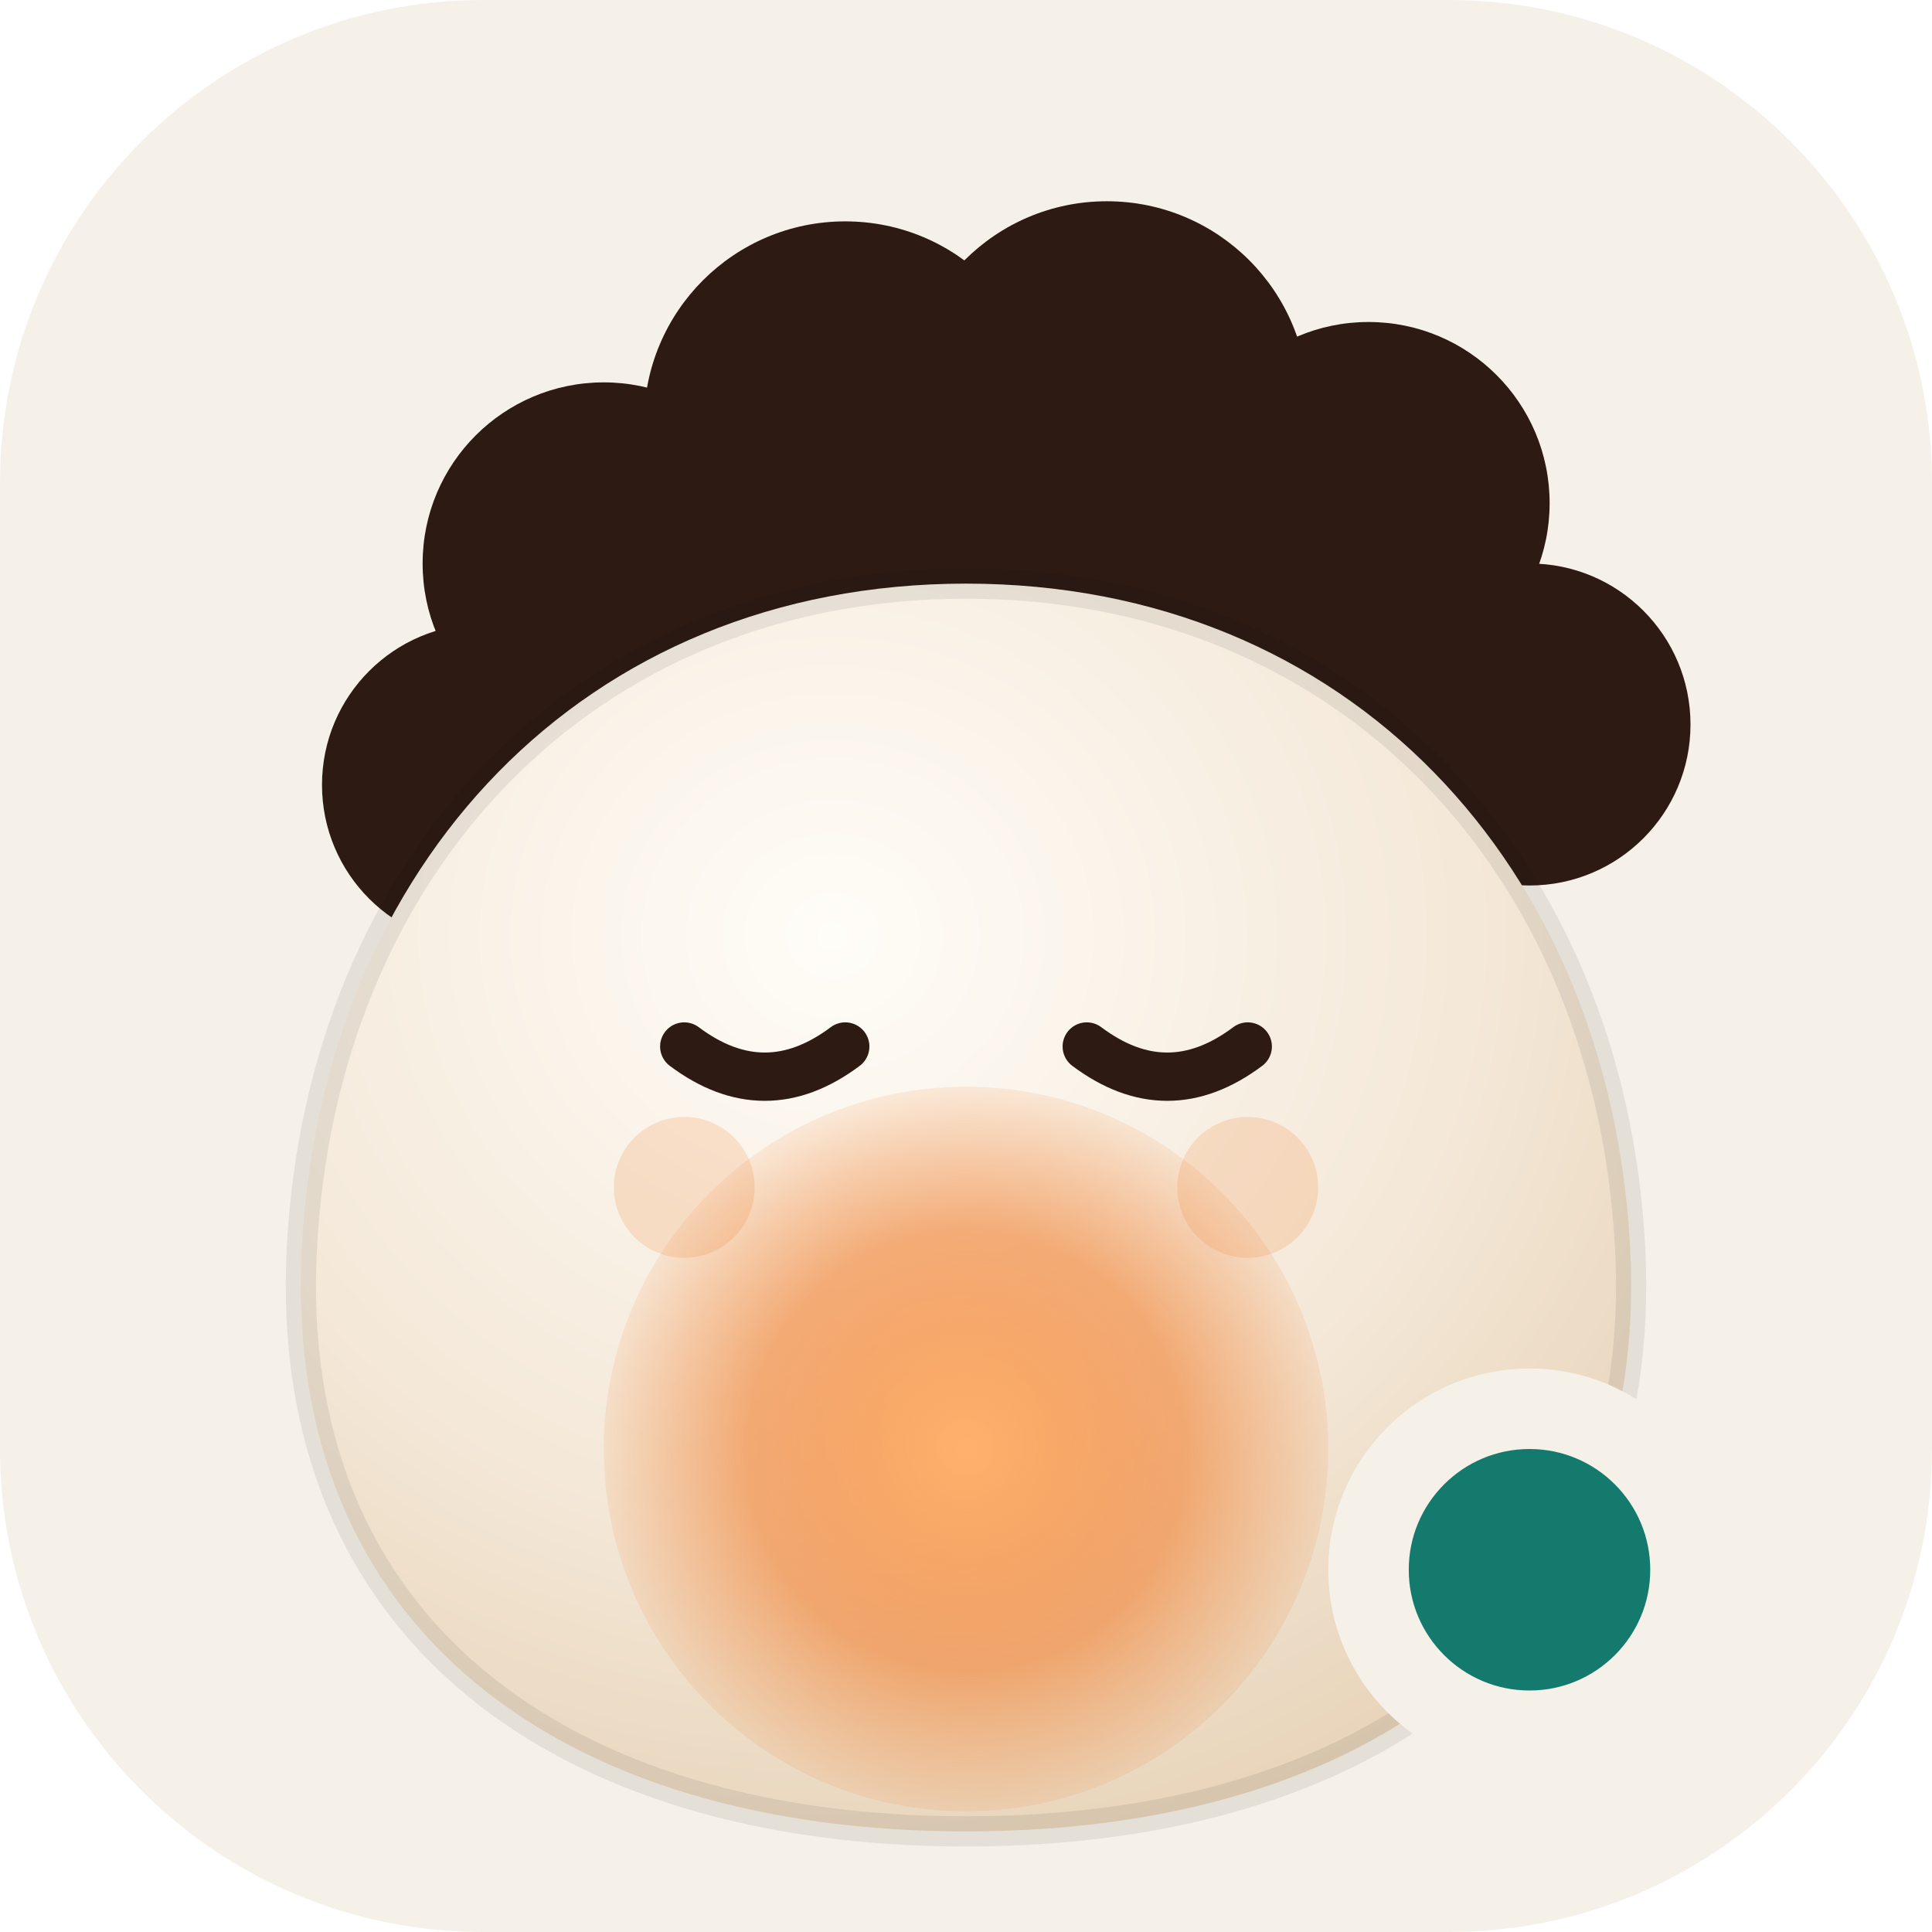
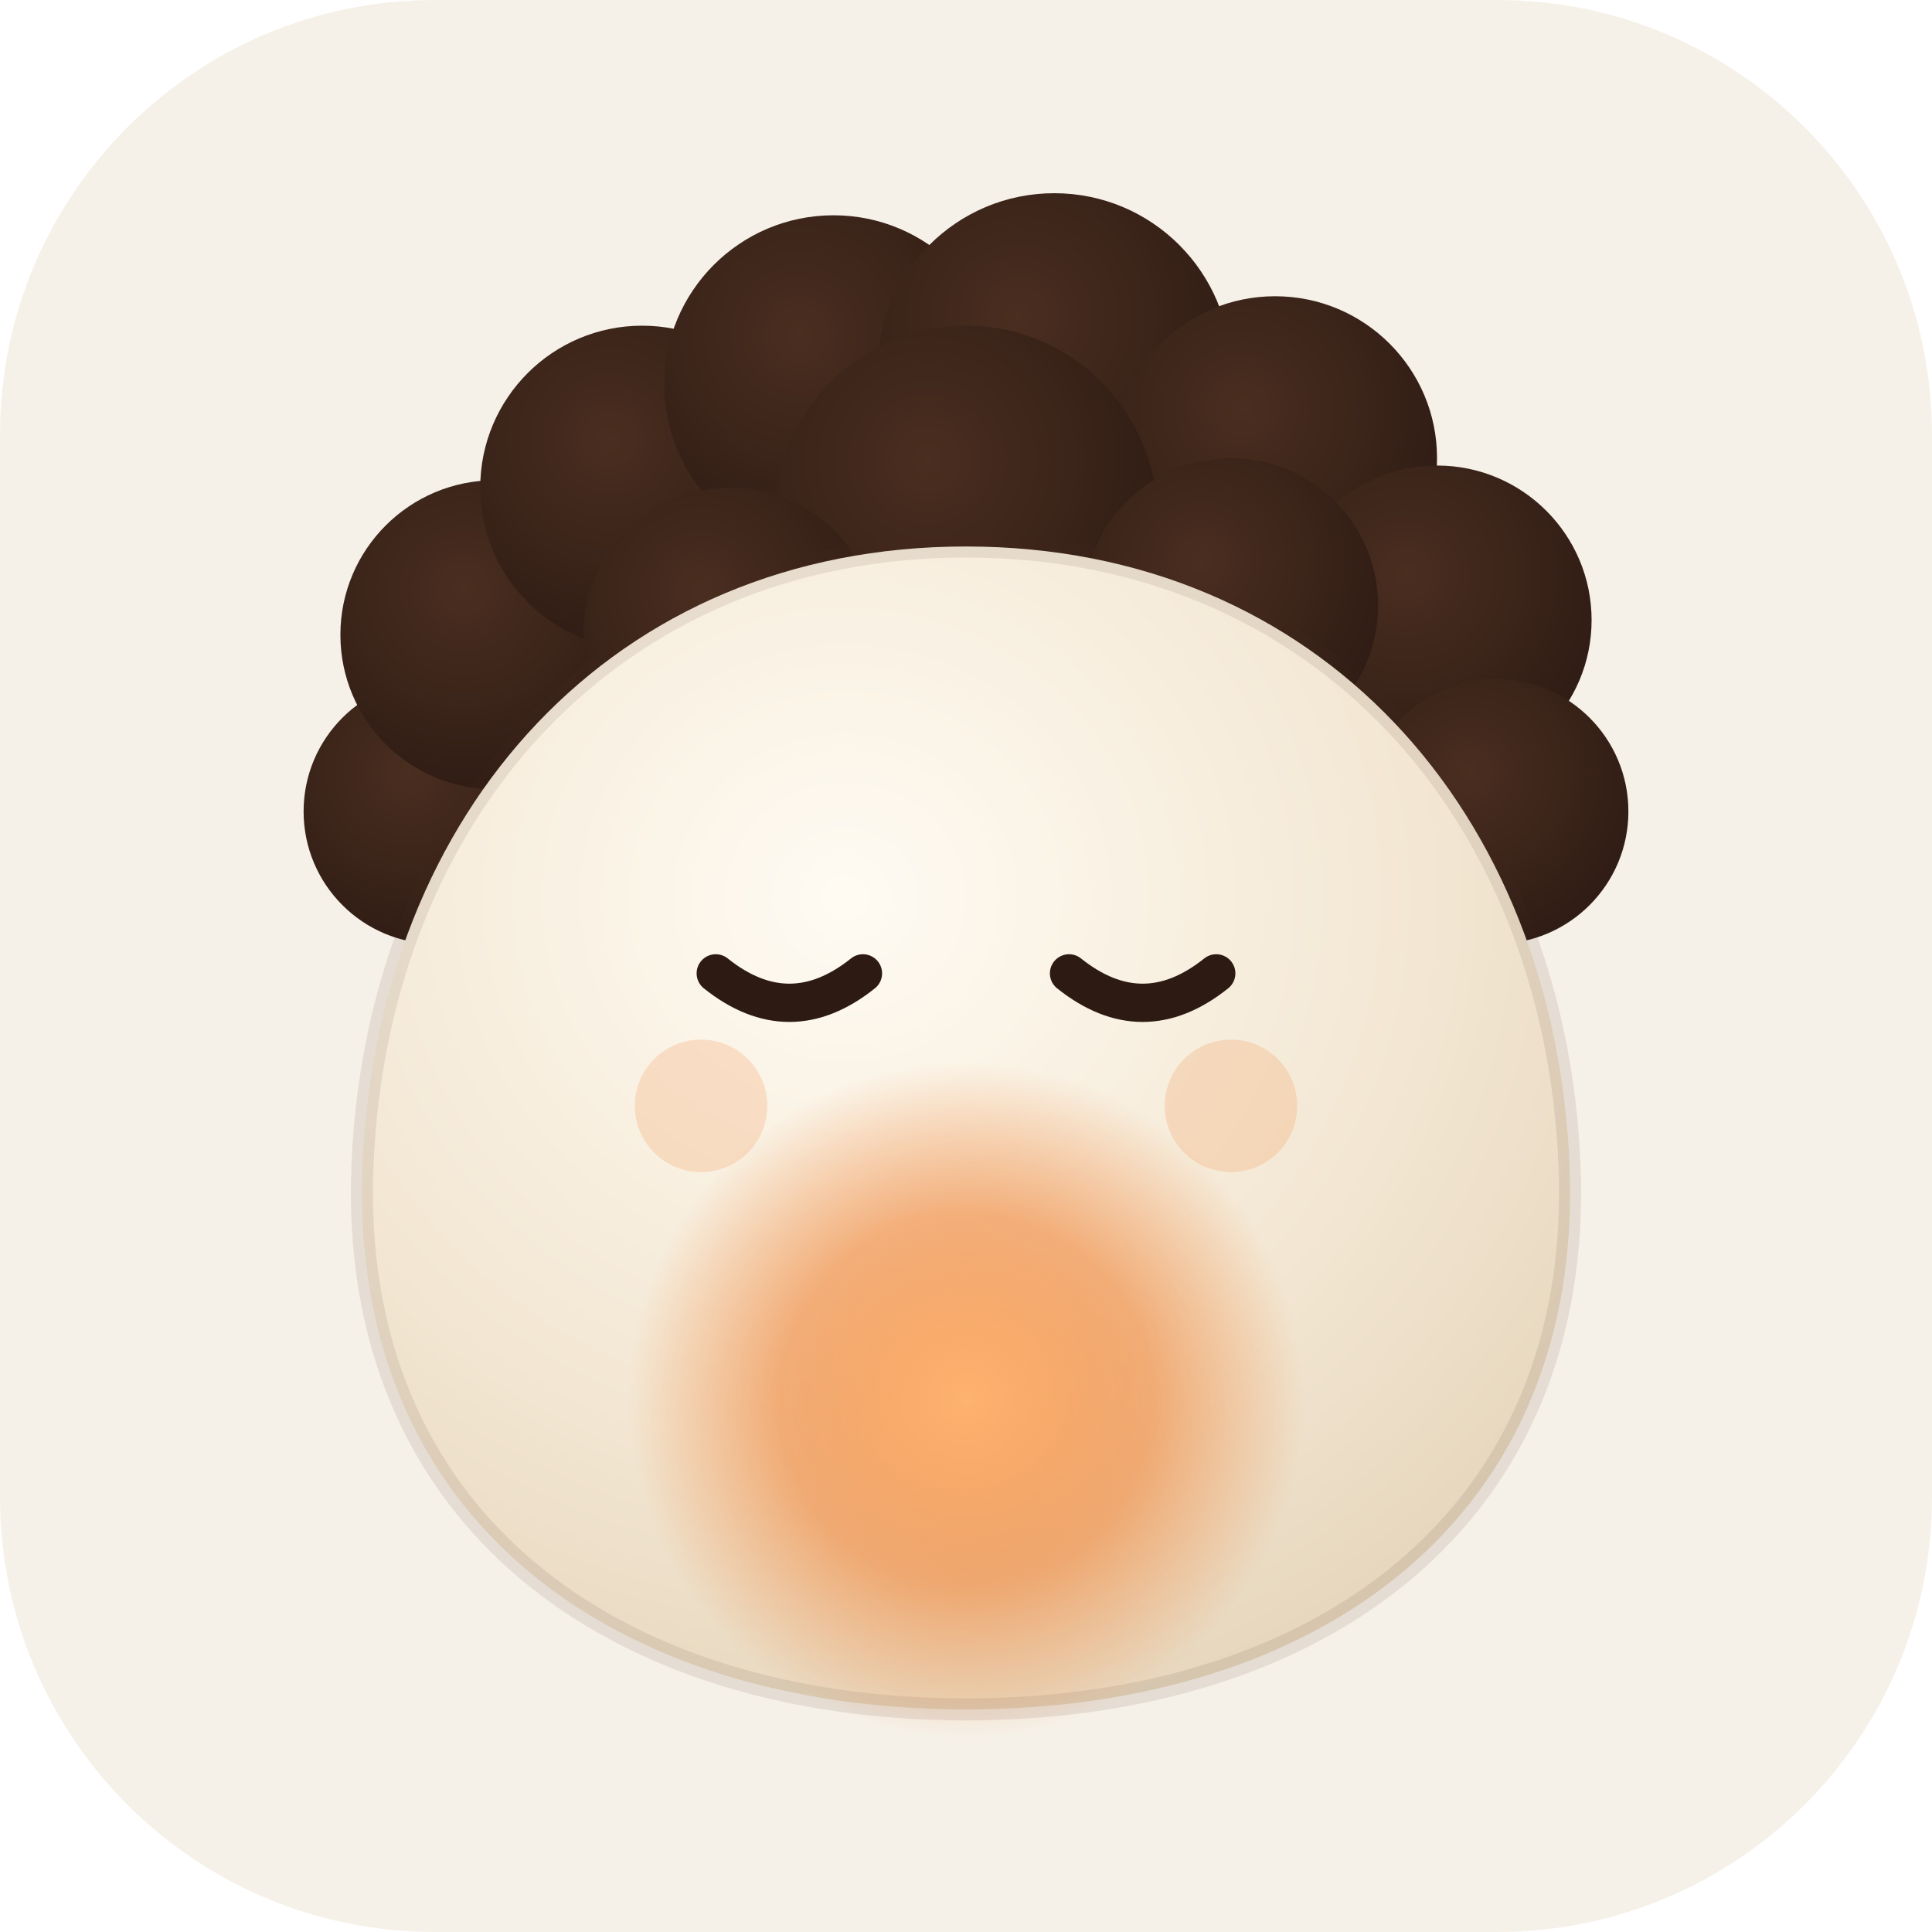
- <svg xmlns="http://www.w3.org/2000/svg" viewBox="0 0 96 96" role="img" aria-label="Gogo">
-   <defs>
-     <radialGradient id="face" cx="40%" cy="28%" r="78%">
-       <stop offset="0" stop-color="#FFFDF8" />
-       <stop offset="0.62" stop-color="#F4E8D8" />
-       <stop offset="1" stop-color="#E7D3B8" />
-     </radialGradient>
-     <radialGradient id="glow" cx="50%" cy="50%" r="55%">
-       <stop offset="0" stop-color="#FFB06A" stop-opacity=".98" />
-       <stop offset=".55" stop-color="#EF7A27" stop-opacity=".58" />
-       <stop offset="1" stop-color="#EF7A27" stop-opacity="0" />
-     </radialGradient>
-   </defs>
-   <rect width="96" height="96" rx="24" fill="#F6F1E8" />
-   <g fill="#2C1A13">
-     <circle cx="24" cy="39" r="8" />
-     <circle cx="30" cy="28" r="9" />
-     <circle cx="42" cy="21" r="10" />
-     <circle cx="55" cy="20" r="10" />
-     <circle cx="68" cy="25" r="9" />
-     <circle cx="76" cy="36" r="8" />
-     <circle cx="48" cy="28" r="11" />
-     <circle cx="35" cy="35" r="8" />
-     <circle cx="62" cy="34" r="8" />
+ <svg xmlns="http://www.w3.org/2000/svg" viewBox="0 0 96 96" width="96" height="96" role="img" aria-label="Gogo">
+   <rect width="96" height="96" rx="21.60" fill="#F6F1E8" />
+   <g transform="translate(4.114 2.286) scale(0.73143)">
+     <defs>
+       <radialGradient id="gogo-body" cx="40%" cy="30%" r="80%">
+         <stop offset="0" stop-color="#FFFBF3" />
+         <stop offset=".6" stop-color="#F3E7D3" />
+         <stop offset="1" stop-color="#E4D3B9" />
+       </radialGradient>
+       <radialGradient id="gogo-core" cx="50%" cy="50%" r="50%">
+         <stop offset="0" stop-color="#FFB06A" stop-opacity=".95" />
+         <stop offset=".55" stop-color="#EF7A27" stop-opacity=".55" />
+         <stop offset="1" stop-color="#EF7A27" stop-opacity="0" />
+       </radialGradient>
+       <radialGradient id="gogo-hair" cx="40%" cy="35%" r="75%">
+         <stop offset="0" stop-color="#4A2E20" />
+         <stop offset="1" stop-color="#2C1A13" />
+       </radialGradient>
+     </defs>
+     <g>
+       <g fill="url(#gogo-hair)" stroke="none" stroke-width="1.6">
+         <circle cx="24" cy="52" r="9" />
+         <circle cx="28" cy="40" r="10.5" />
+         <circle cx="38" cy="30" r="11" />
+         <circle cx="51" cy="23" r="11.5" />
+         <circle cx="66" cy="22" r="12" />
+         <circle cx="81" cy="28" r="11" />
+         <circle cx="92" cy="39" r="10.5" />
+         <circle cx="96" cy="52" r="9" />
+         <circle cx="60" cy="32" r="13" />
+         <circle cx="44" cy="40" r="10" />
+         <circle cx="78" cy="38" r="10" />
+       </g>
+       <path d="M60 34 C84 34 100 52 101 76 C102 100 84 113 60 113 C36 113 18 100 19 76 C20 52 36 34 60 34Z" fill="url(#gogo-body)" stroke="rgba(70,45,30,.10)" stroke-width="1.5" />
+       <circle cx="60" cy="92" r="23" fill="url(#gogo-core)" />
+       <circle cx="42" cy="72" r="4.5" fill="#EF7A27" fill-opacity=".18" />
+       <circle cx="78" cy="72" r="4.5" fill="#EF7A27" fill-opacity=".18" />
+       <path d="M43 63 q5 4 10 0 M67 63 q5 4 10 0" fill="none" stroke="#2C1A13" stroke-width="2.6" stroke-linecap="round" />
+     </g>
  </g>
-   <path d="M48 29c19 0 32 14 33 33 1 19-13 29-33 29S14 81 15 62c1-19 14-33 33-33Z" fill="url(#face)" stroke="rgba(22,19,15,.08)" stroke-width="1.5" />
-   <circle cx="48" cy="72" r="18" fill="url(#glow)" />
-   <circle cx="34" cy="59" r="3.5" fill="#EF7A27" opacity=".18" />
-   <circle cx="62" cy="59" r="3.5" fill="#EF7A27" opacity=".18" />
-   <path d="M34 52q4 3 8 0M54 52q4 3 8 0" fill="none" stroke="#2C1A13" stroke-width="2.4" stroke-linecap="round" />
-   <circle cx="76" cy="78" r="8" fill="#157A6E" stroke="#F6F1E8" stroke-width="4" />
</svg>
